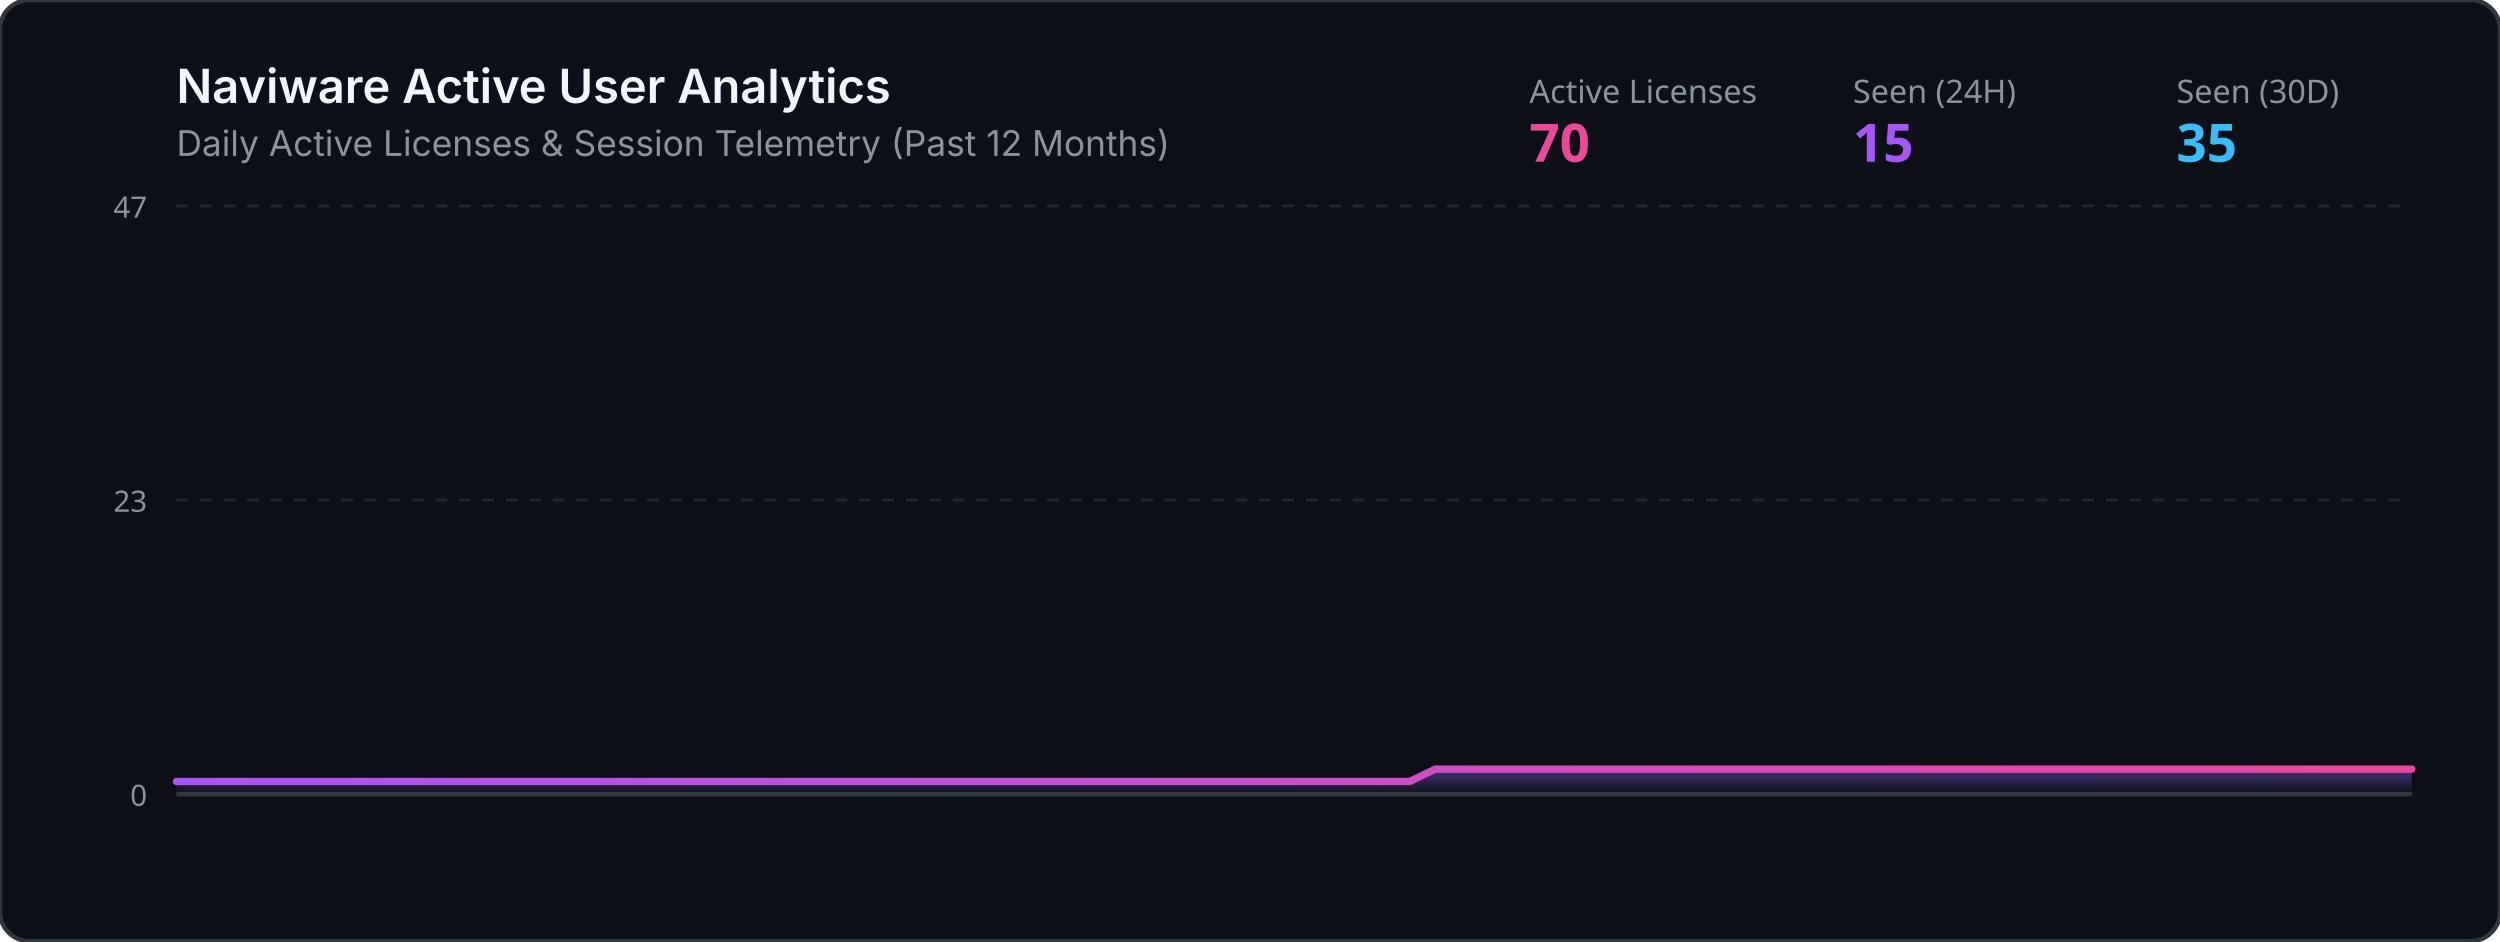
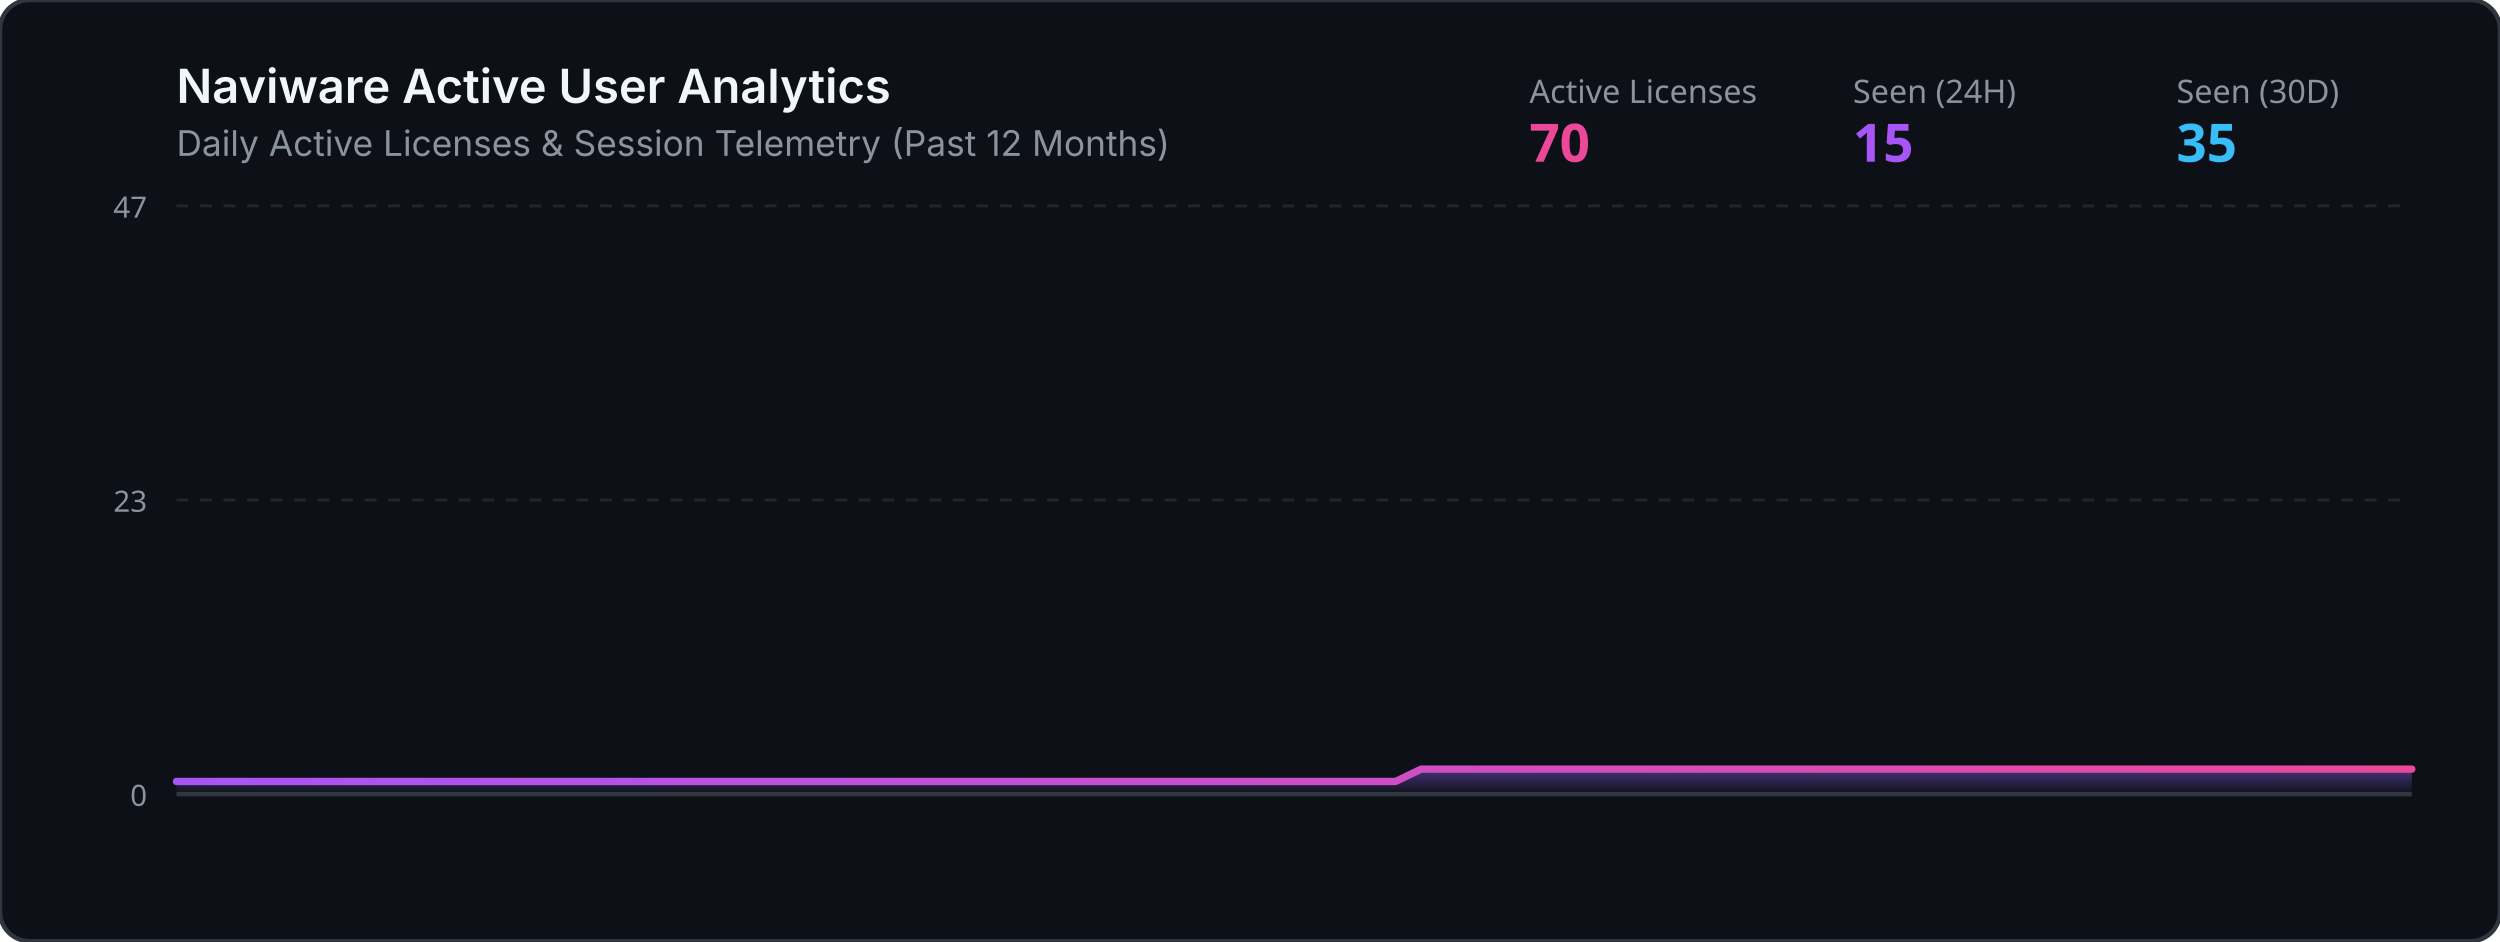
<svg xmlns="http://www.w3.org/2000/svg" viewBox="0 0 850 320" width="100%" height="320">
  <defs>
    <linearGradient id="grad" x1="0%" y1="0%" x2="0%" y2="100%">
      <stop offset="0%" stop-color="#8b5cf6" stop-opacity="0.45" />
      <stop offset="100%" stop-color="#8b5cf6" stop-opacity="0.0" />
    </linearGradient>
    <linearGradient id="lineGrad" x1="0%" y1="0%" x2="100%" y2="0%">
      <stop offset="0%" stop-color="#a855f7" />
      <stop offset="100%" stop-color="#ec4899" />
    </linearGradient>
  </defs>
  <rect width="850" height="320" rx="10" fill="#0d1117" stroke="#30363d" stroke-width="1.5" />
  <text x="60" y="35" fill="#f0f6fc" font-family="-apple-system,BlinkMacSystemFont,Segoe UI,sans-serif" font-size="16" font-weight="600">Naviware Active User Analytics</text>
  <text x="60" y="53" fill="#8b949e" font-family="-apple-system,BlinkMacSystemFont,Segoe UI,sans-serif" font-size="12">Daily Active Licenses &amp; Session Telemetry (Past 12 Months)</text>
  <text x="520" y="35" fill="#8b949e" font-family="sans-serif" font-size="11">Active Licenses</text>
  <text x="520" y="55" fill="#ec4899" font-family="sans-serif" font-size="18" font-weight="bold">70</text>
  <text x="630" y="35" fill="#8b949e" font-family="sans-serif" font-size="11">Seen (24H)</text>
  <text x="630" y="55" fill="#a855f7" font-family="sans-serif" font-size="18" font-weight="bold">15</text>
  <text x="740" y="35" fill="#8b949e" font-family="sans-serif" font-size="11">Seen (30D)</text>
  <text x="740" y="55" fill="#38bdf8" font-family="sans-serif" font-size="18" font-weight="bold">35</text>
  <line x1="60" y1="70" x2="820" y2="70" stroke="#21262d" stroke-width="1" stroke-dasharray="4" />
  <line x1="60" y1="170.0" x2="820" y2="170.0" stroke="#21262d" stroke-width="1" stroke-dasharray="4" />
  <line x1="60" y1="270" x2="820" y2="270" stroke="#30363d" stroke-width="1.5" />
  <text x="50" y="74" fill="#8b949e" font-family="sans-serif" font-size="10" text-anchor="end">47</text>
  <text x="50" y="174.0" fill="#8b949e" font-family="sans-serif" font-size="10" text-anchor="end">23</text>
  <text x="50" y="274" fill="#8b949e" font-family="sans-serif" font-size="10" text-anchor="end">0</text>
-   <polygon points="60,270 60.0,265.7 68.7,265.7 77.5,265.7 86.2,265.7 94.9,265.7 103.7,265.7 112.4,265.7 121.1,265.7 129.9,265.7 138.6,265.7 147.4,265.7 156.1,265.7 164.8,265.7 173.6,265.7 182.3,265.7 191.0,265.7 199.8,265.7 208.5,265.7 217.2,265.7 226.0,265.7 234.7,265.7 243.4,265.7 252.2,265.7 260.9,265.7 269.7,265.7 278.4,265.7 287.1,265.7 295.9,265.7 304.6,265.7 313.3,265.7 322.1,265.7 330.8,265.7 339.5,265.7 348.3,265.7 357.0,265.7 365.7,265.7 374.5,265.7 383.2,265.7 392.0,265.7 400.7,265.7 409.4,265.7 418.2,265.7 426.9,265.7 435.6,265.7 444.4,265.7 453.1,265.7 461.8,265.7 470.6,265.7 479.3,265.7 488.0,261.5 496.8,261.5 505.5,261.5 514.3,261.5 523.0,261.5 531.7,261.5 540.5,261.5 549.2,261.5 557.9,261.5 566.7,261.5 575.4,261.5 584.1,261.5 592.9,261.5 601.6,261.5 610.3,261.5 619.1,261.5 627.8,261.5 636.6,261.5 645.3,261.5 654.0,261.5 662.8,261.5 671.5,261.5 680.2,261.5 689.0,261.5 697.7,261.5 706.4,261.5 715.2,261.5 723.9,261.5 732.6,261.5 741.4,261.5 750.1,261.5 758.9,261.5 767.6,261.5 776.3,261.5 785.1,261.5 793.8,261.5 802.5,261.5 811.3,261.5 820.0,261.5 820,270" fill="url(#grad)" />
-   <polyline points="60.0,265.7 68.7,265.7 77.5,265.7 86.2,265.7 94.9,265.7 103.7,265.7 112.4,265.7 121.1,265.7 129.9,265.7 138.6,265.7 147.4,265.7 156.1,265.7 164.8,265.7 173.6,265.7 182.3,265.7 191.0,265.7 199.8,265.7 208.5,265.7 217.2,265.7 226.0,265.7 234.7,265.7 243.4,265.7 252.2,265.7 260.9,265.7 269.7,265.7 278.4,265.7 287.1,265.7 295.9,265.7 304.6,265.7 313.3,265.7 322.1,265.7 330.8,265.7 339.5,265.7 348.3,265.7 357.0,265.7 365.7,265.7 374.5,265.7 383.2,265.7 392.0,265.7 400.7,265.7 409.4,265.7 418.2,265.7 426.9,265.7 435.6,265.7 444.4,265.7 453.1,265.7 461.8,265.7 470.6,265.7 479.3,265.7 488.0,261.5 496.8,261.5 505.5,261.5 514.3,261.5 523.0,261.5 531.7,261.5 540.5,261.5 549.2,261.5 557.9,261.5 566.7,261.5 575.4,261.5 584.1,261.5 592.9,261.5 601.6,261.5 610.3,261.5 619.1,261.5 627.8,261.5 636.6,261.5 645.3,261.5 654.0,261.5 662.8,261.5 671.5,261.5 680.2,261.5 689.0,261.5 697.7,261.5 706.4,261.5 715.2,261.5 723.9,261.5 732.6,261.5 741.4,261.5 750.1,261.5 758.9,261.5 767.6,261.5 776.3,261.5 785.1,261.5 793.8,261.5 802.5,261.5 811.3,261.5 820.0,261.5" fill="none" stroke="url(#lineGrad)" stroke-width="2.5" stroke-linecap="round" stroke-linejoin="round" />
+   <polygon points="60,270 60.0,265.7 68.6,265.7 77.3,265.7 85.9,265.7 94.5,265.7 103.2,265.7 111.8,265.7 120.5,265.7 129.1,265.7 137.7,265.7 146.4,265.7 155.0,265.7 163.6,265.7 172.3,265.7 180.9,265.7 189.5,265.7 198.2,265.7 206.8,265.7 215.5,265.7 224.1,265.7 232.7,265.7 241.4,265.7 250.0,265.7 258.6,265.7 267.3,265.7 275.9,265.7 284.5,265.7 293.2,265.7 301.8,265.7 310.5,265.7 319.1,265.7 327.7,265.7 336.4,265.7 345.0,265.7 353.6,265.7 362.3,265.7 370.9,265.7 379.5,265.7 388.2,265.7 396.8,265.7 405.5,265.7 414.1,265.7 422.7,265.7 431.4,265.7 440.0,265.7 448.6,265.7 457.3,265.7 465.9,265.7 474.5,265.7 483.2,261.5 491.8,261.5 500.5,261.5 509.1,261.5 517.7,261.5 526.4,261.5 535.0,261.5 543.6,261.5 552.3,261.5 560.9,261.5 569.5,261.5 578.2,261.5 586.8,261.5 595.5,261.5 604.1,261.5 612.7,261.5 621.4,261.5 630.0,261.5 638.6,261.5 647.3,261.5 655.9,261.5 664.5,261.5 673.2,261.5 681.8,261.5 690.5,261.5 699.1,261.5 707.7,261.5 716.4,261.5 725.0,261.5 733.6,261.5 742.3,261.5 750.9,261.5 759.5,261.5 768.2,261.5 776.8,261.5 785.5,261.5 794.1,261.5 802.7,261.5 811.4,261.5 820.0,261.5 820,270" fill="url(#grad)" />
+   <polyline points="60.0,265.7 68.6,265.7 77.3,265.7 85.9,265.7 94.5,265.7 103.2,265.7 111.8,265.7 120.5,265.7 129.1,265.7 137.7,265.7 146.4,265.7 155.0,265.7 163.6,265.7 172.3,265.7 180.9,265.7 189.5,265.7 198.2,265.7 206.8,265.7 215.5,265.7 224.1,265.7 232.7,265.7 241.4,265.7 250.0,265.7 258.6,265.7 267.3,265.7 275.9,265.7 284.5,265.7 293.2,265.7 301.8,265.7 310.5,265.7 319.1,265.7 327.7,265.7 336.4,265.7 345.0,265.7 353.6,265.7 362.3,265.7 370.9,265.7 379.5,265.7 388.2,265.7 396.8,265.7 405.5,265.7 414.1,265.7 422.7,265.7 431.4,265.7 440.0,265.7 448.6,265.7 457.3,265.7 465.9,265.7 474.5,265.7 483.2,261.5 491.8,261.5 500.5,261.5 509.1,261.5 517.7,261.5 526.4,261.5 535.0,261.5 543.6,261.5 552.3,261.5 560.9,261.5 569.5,261.5 578.2,261.5 586.8,261.5 595.5,261.5 604.1,261.5 612.7,261.5 621.4,261.5 630.0,261.5 638.6,261.5 647.3,261.5 655.9,261.5 664.5,261.5 673.2,261.5 681.8,261.5 690.5,261.5 699.1,261.5 707.7,261.5 716.4,261.5 725.0,261.5 733.6,261.5 742.3,261.5 750.9,261.5 759.5,261.5 768.2,261.5 776.8,261.5 785.5,261.5 794.1,261.5 802.7,261.5 811.4,261.5 820.0,261.5" fill="none" stroke="url(#lineGrad)" stroke-width="2.5" stroke-linecap="round" stroke-linejoin="round" />
</svg>
